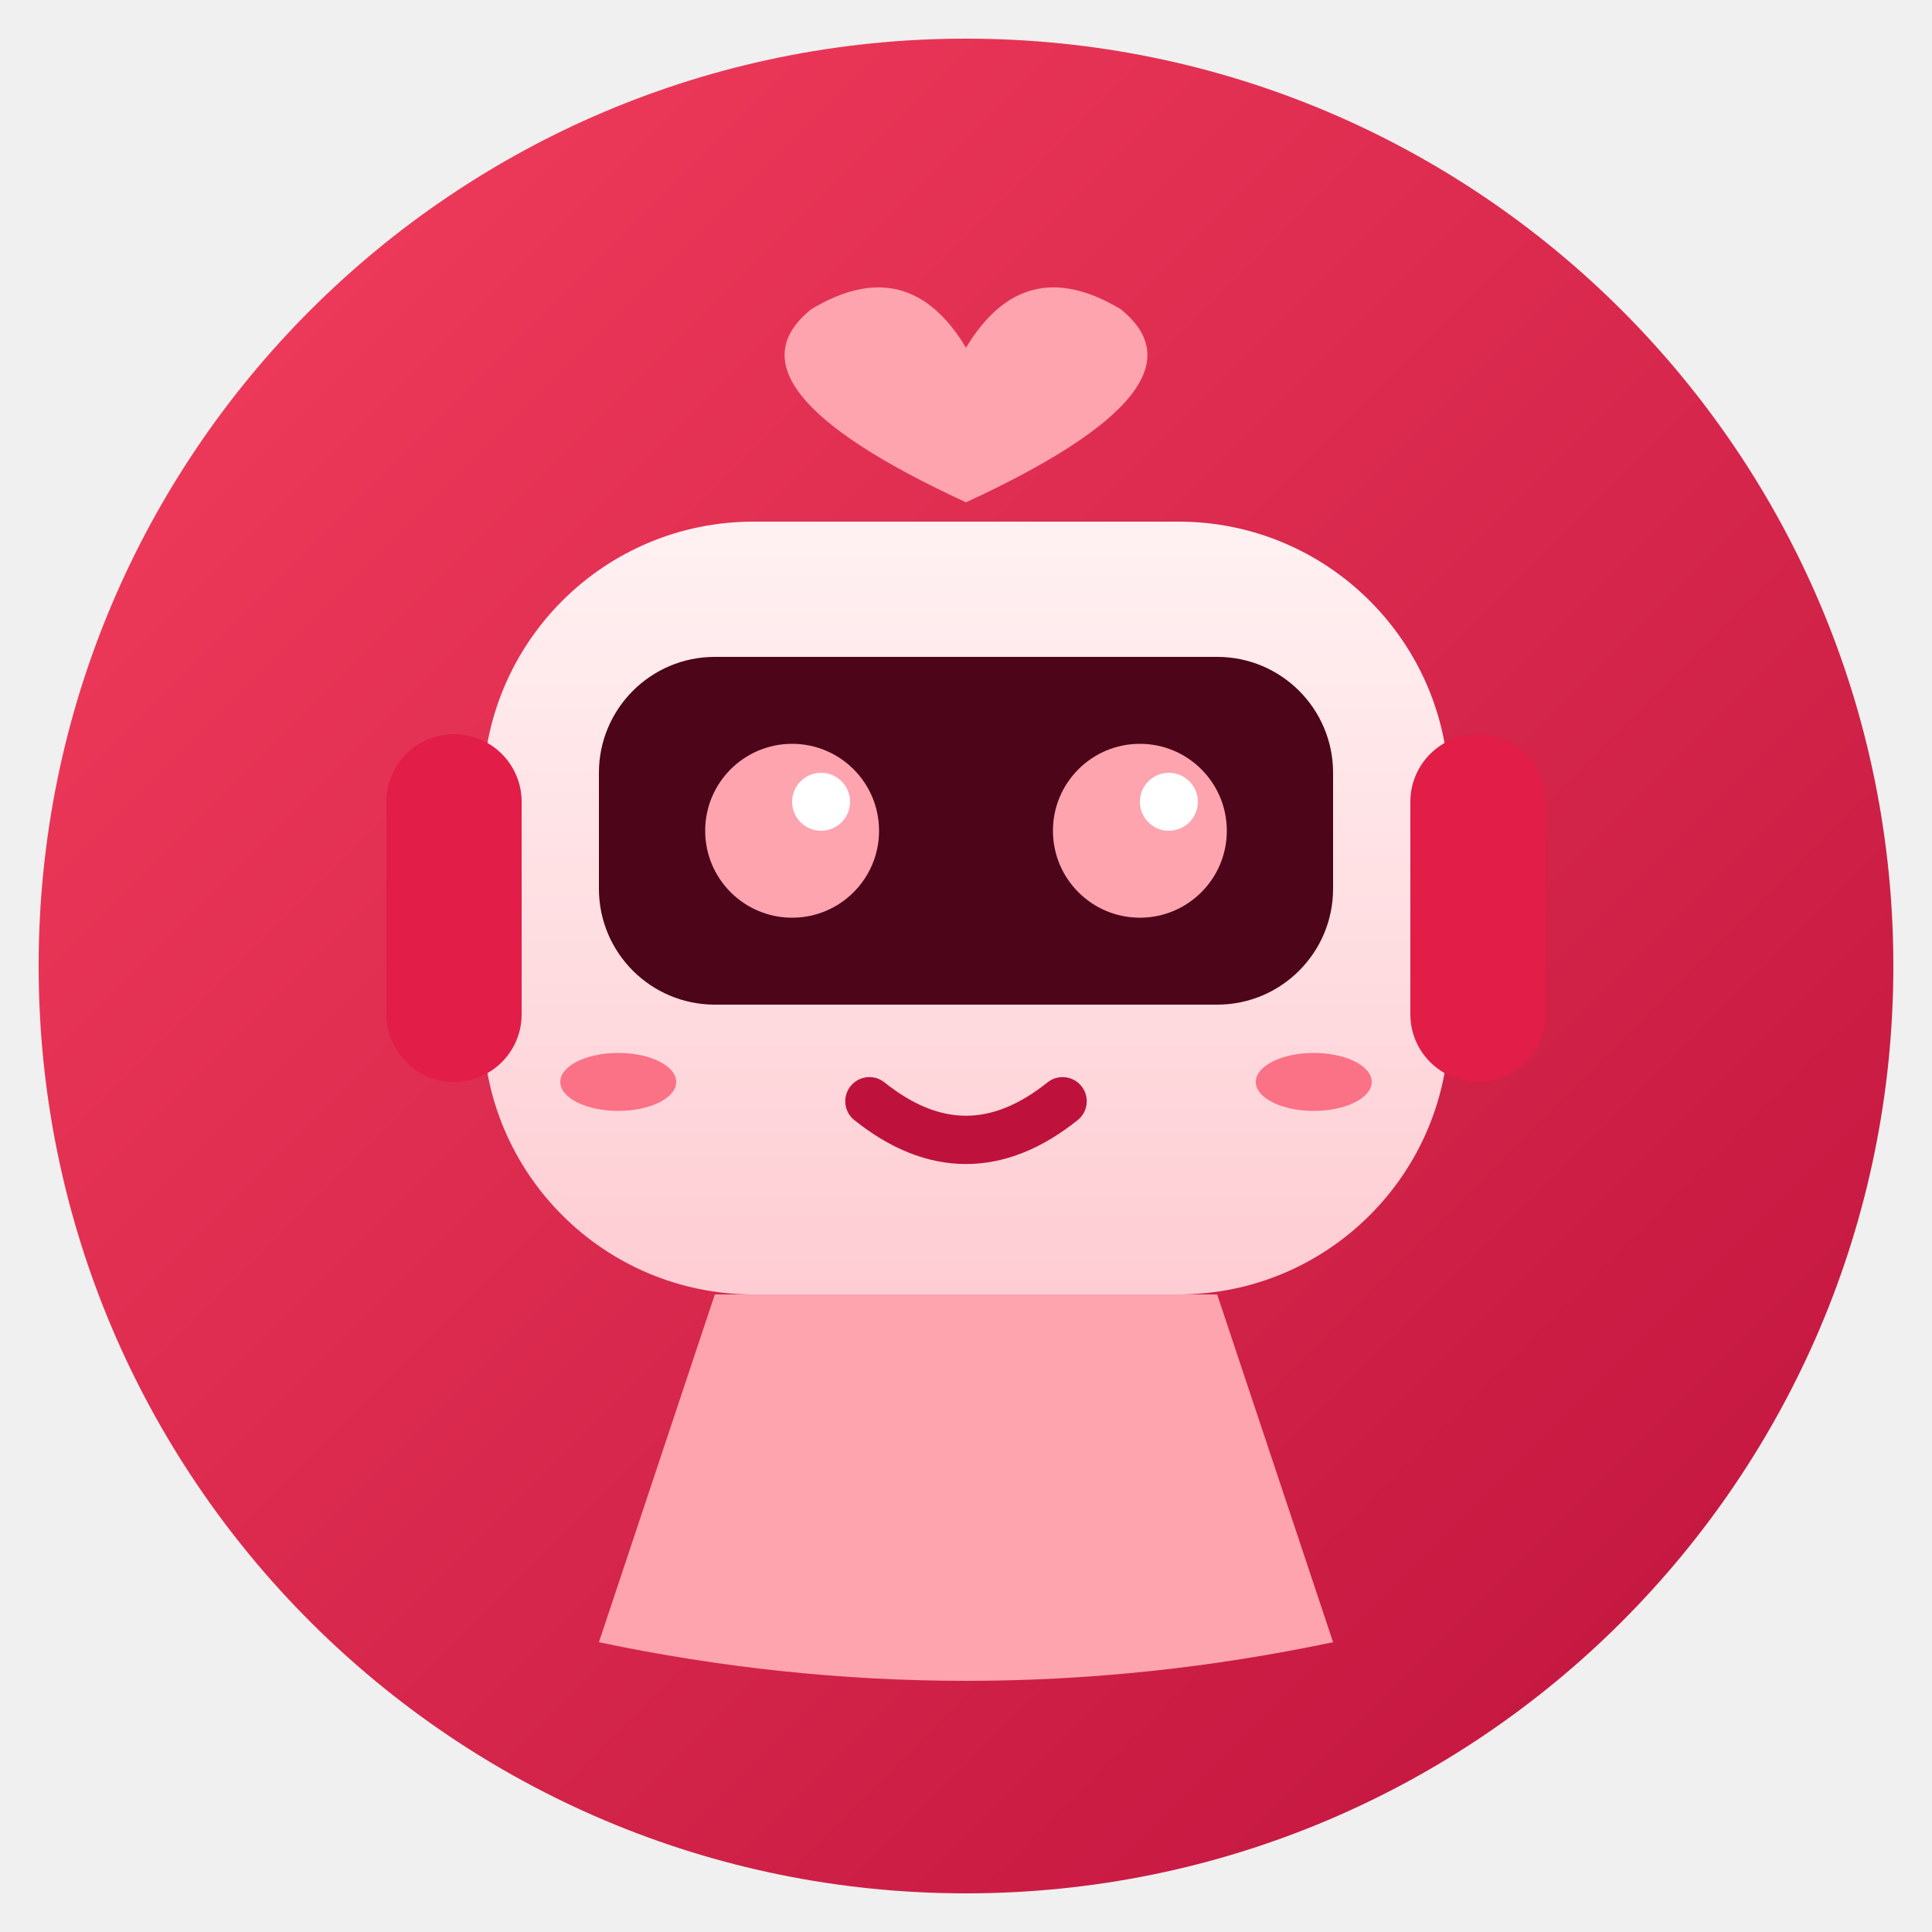
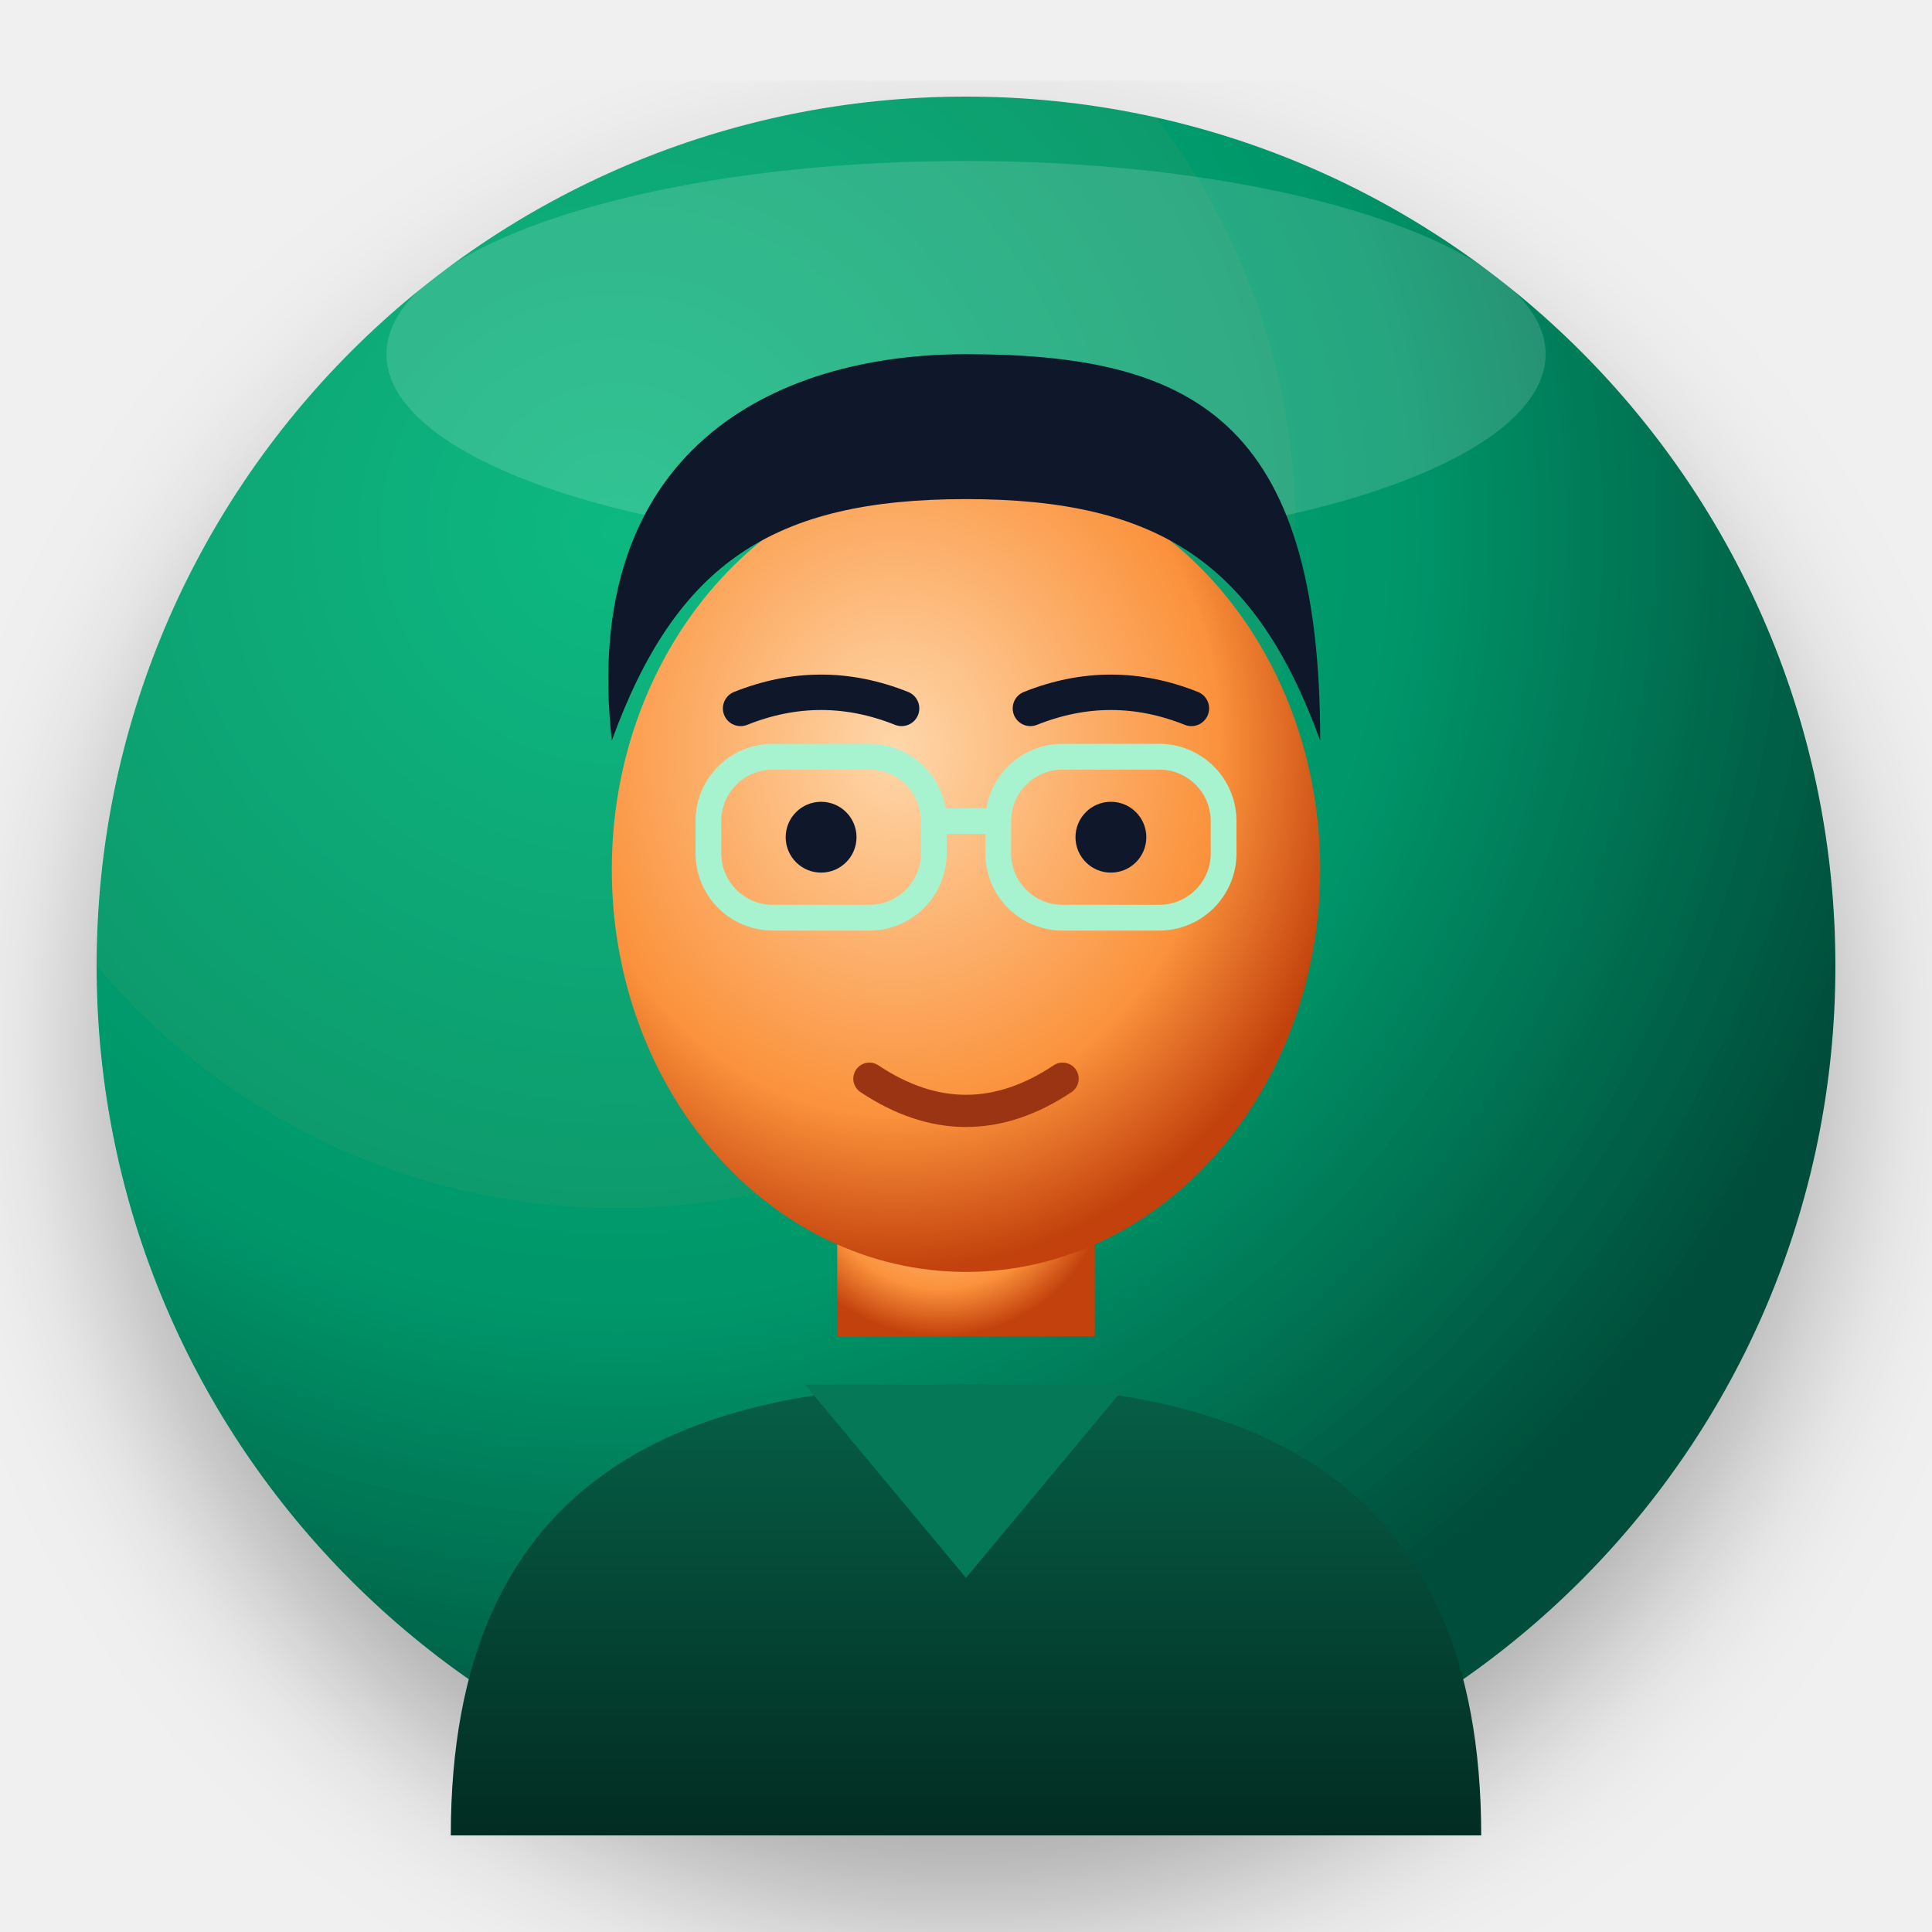
- <svg xmlns="http://www.w3.org/2000/svg" viewBox="0 0 100 100" width="100" height="100">
+ <svg xmlns="http://www.w3.org/2000/svg" viewBox="0 0 120 120" width="120" height="120">
  <defs>
-     <linearGradient id="bg5" x1="0%" y1="0%" x2="100%" y2="100%">
-       <stop offset="0%" stop-color="#f43f5e" />
-       <stop offset="100%" stop-color="#be123c" />
+     <radialGradient id="bgPro5" cx="30%" cy="25%" r="75%">
+       <stop offset="0%" stop-color="#10b981" />
+       <stop offset="60%" stop-color="#059669" />
+       <stop offset="100%" stop-color="#064e3b" />
+     </radialGradient>
+     <radialGradient id="skin5" cx="40%" cy="35%" r="65%">
+       <stop offset="0%" stop-color="#fed7aa" />
+       <stop offset="70%" stop-color="#fb923c" />
+       <stop offset="100%" stop-color="#c2410c" />
+     </radialGradient>
+     <linearGradient id="shirt5" x1="0%" y1="0%" x2="0%" y2="100%">
+       <stop offset="0%" stop-color="#065f46" />
+       <stop offset="100%" stop-color="#022c22" />
    </linearGradient>
-     <linearGradient id="metal5" x1="0%" y1="0%" x2="0%" y2="100%">
-       <stop offset="0%" stop-color="#fff1f2" />
-       <stop offset="100%" stop-color="#fecdd3" />
-     </linearGradient>
+     <filter id="proShadow5" x="-10%" y="-10%" width="130%" height="130%">
+       <feDropShadow dx="0" dy="5" stdDeviation="5" flood-color="#000000" flood-opacity="0.3" />
+     </filter>
  </defs>
-   <circle cx="50" cy="50" r="48" fill="url(#bg5)" />
-   <path d="M 50 18 Q 47 13 42 16 Q 37 20 50 26 Q 63 20 58 16 Q 53 13 50 18 Z" fill="#fda4af" />
-   <rect x="25" y="27" width="50" height="40" rx="14" fill="url(#metal5)" />
-   <rect x="20" y="38" width="7" height="18" rx="3.5" fill="#e11d48" />
-   <rect x="73" y="38" width="7" height="18" rx="3.5" fill="#e11d48" />
-   <rect x="31" y="34" width="38" height="18" rx="6" fill="#4c0519" />
-   <circle cx="41" cy="43" r="4.5" fill="#fda4af" />
-   <circle cx="59" cy="43" r="4.5" fill="#fda4af" />
-   <circle cx="42.5" cy="41.5" r="1.5" fill="#ffffff" />
-   <circle cx="60.5" cy="41.5" r="1.5" fill="#ffffff" />
-   <ellipse cx="32" cy="56" rx="3" ry="1.5" fill="#fb7185" />
-   <ellipse cx="68" cy="56" rx="3" ry="1.5" fill="#fb7185" />
-   <path d="M 45 57 Q 50 61 55 57" fill="none" stroke="#be123c" stroke-width="2.5" stroke-linecap="round" />
-   <path d="M 37 67 L 63 67 L 69 85 Q 50 89 31 85 Z" fill="#fda4af" />
+   <circle cx="60" cy="60" r="54" fill="url(#bgPro5)" filter="url(#proShadow5)" />
+   <ellipse cx="60" cy="22" rx="36" ry="12" fill="#ffffff" opacity="0.15" />
+   <path d="M 28 114 C 28 92, 42 86, 60 86 C 78 86, 92 92, 92 114 Z" fill="url(#shirt5)" />
+   <polygon points="50,86 60,98 70,86" fill="#047857" />
+   <rect x="52" y="68" width="16" height="15" fill="url(#skin5)" />
+   <ellipse cx="60" cy="54" rx="22" ry="25" fill="url(#skin5)" />
+   <path d="M 38 46 C 36 28, 48 22, 60 22 C 74 22, 82 26, 82 46 C 78 35, 72 31, 60 31 C 48 31, 42 35, 38 46 Z" fill="#0f172a" />
+   <rect x="44" y="47" width="14" height="10" rx="4" fill="none" stroke="#a7f3d0" stroke-width="1.6" />
+   <rect x="62" y="47" width="14" height="10" rx="4" fill="none" stroke="#a7f3d0" stroke-width="1.6" />
+   <line x1="58" y1="51" x2="62" y2="51" stroke="#a7f3d0" stroke-width="1.6" />
+   <path d="M 46 44 Q 51 42 56 44" fill="none" stroke="#0f172a" stroke-width="2.2" stroke-linecap="round" />
+   <path d="M 64 44 Q 69 42 74 44" fill="none" stroke="#0f172a" stroke-width="2.2" stroke-linecap="round" />
+   <circle cx="51" cy="52" r="2.2" fill="#0f172a" />
+   <circle cx="69" cy="52" r="2.2" fill="#0f172a" />
+   <path d="M 54 67 Q 60 71 66 67" fill="none" stroke="#9a3412" stroke-width="2" stroke-linecap="round" />
</svg>
